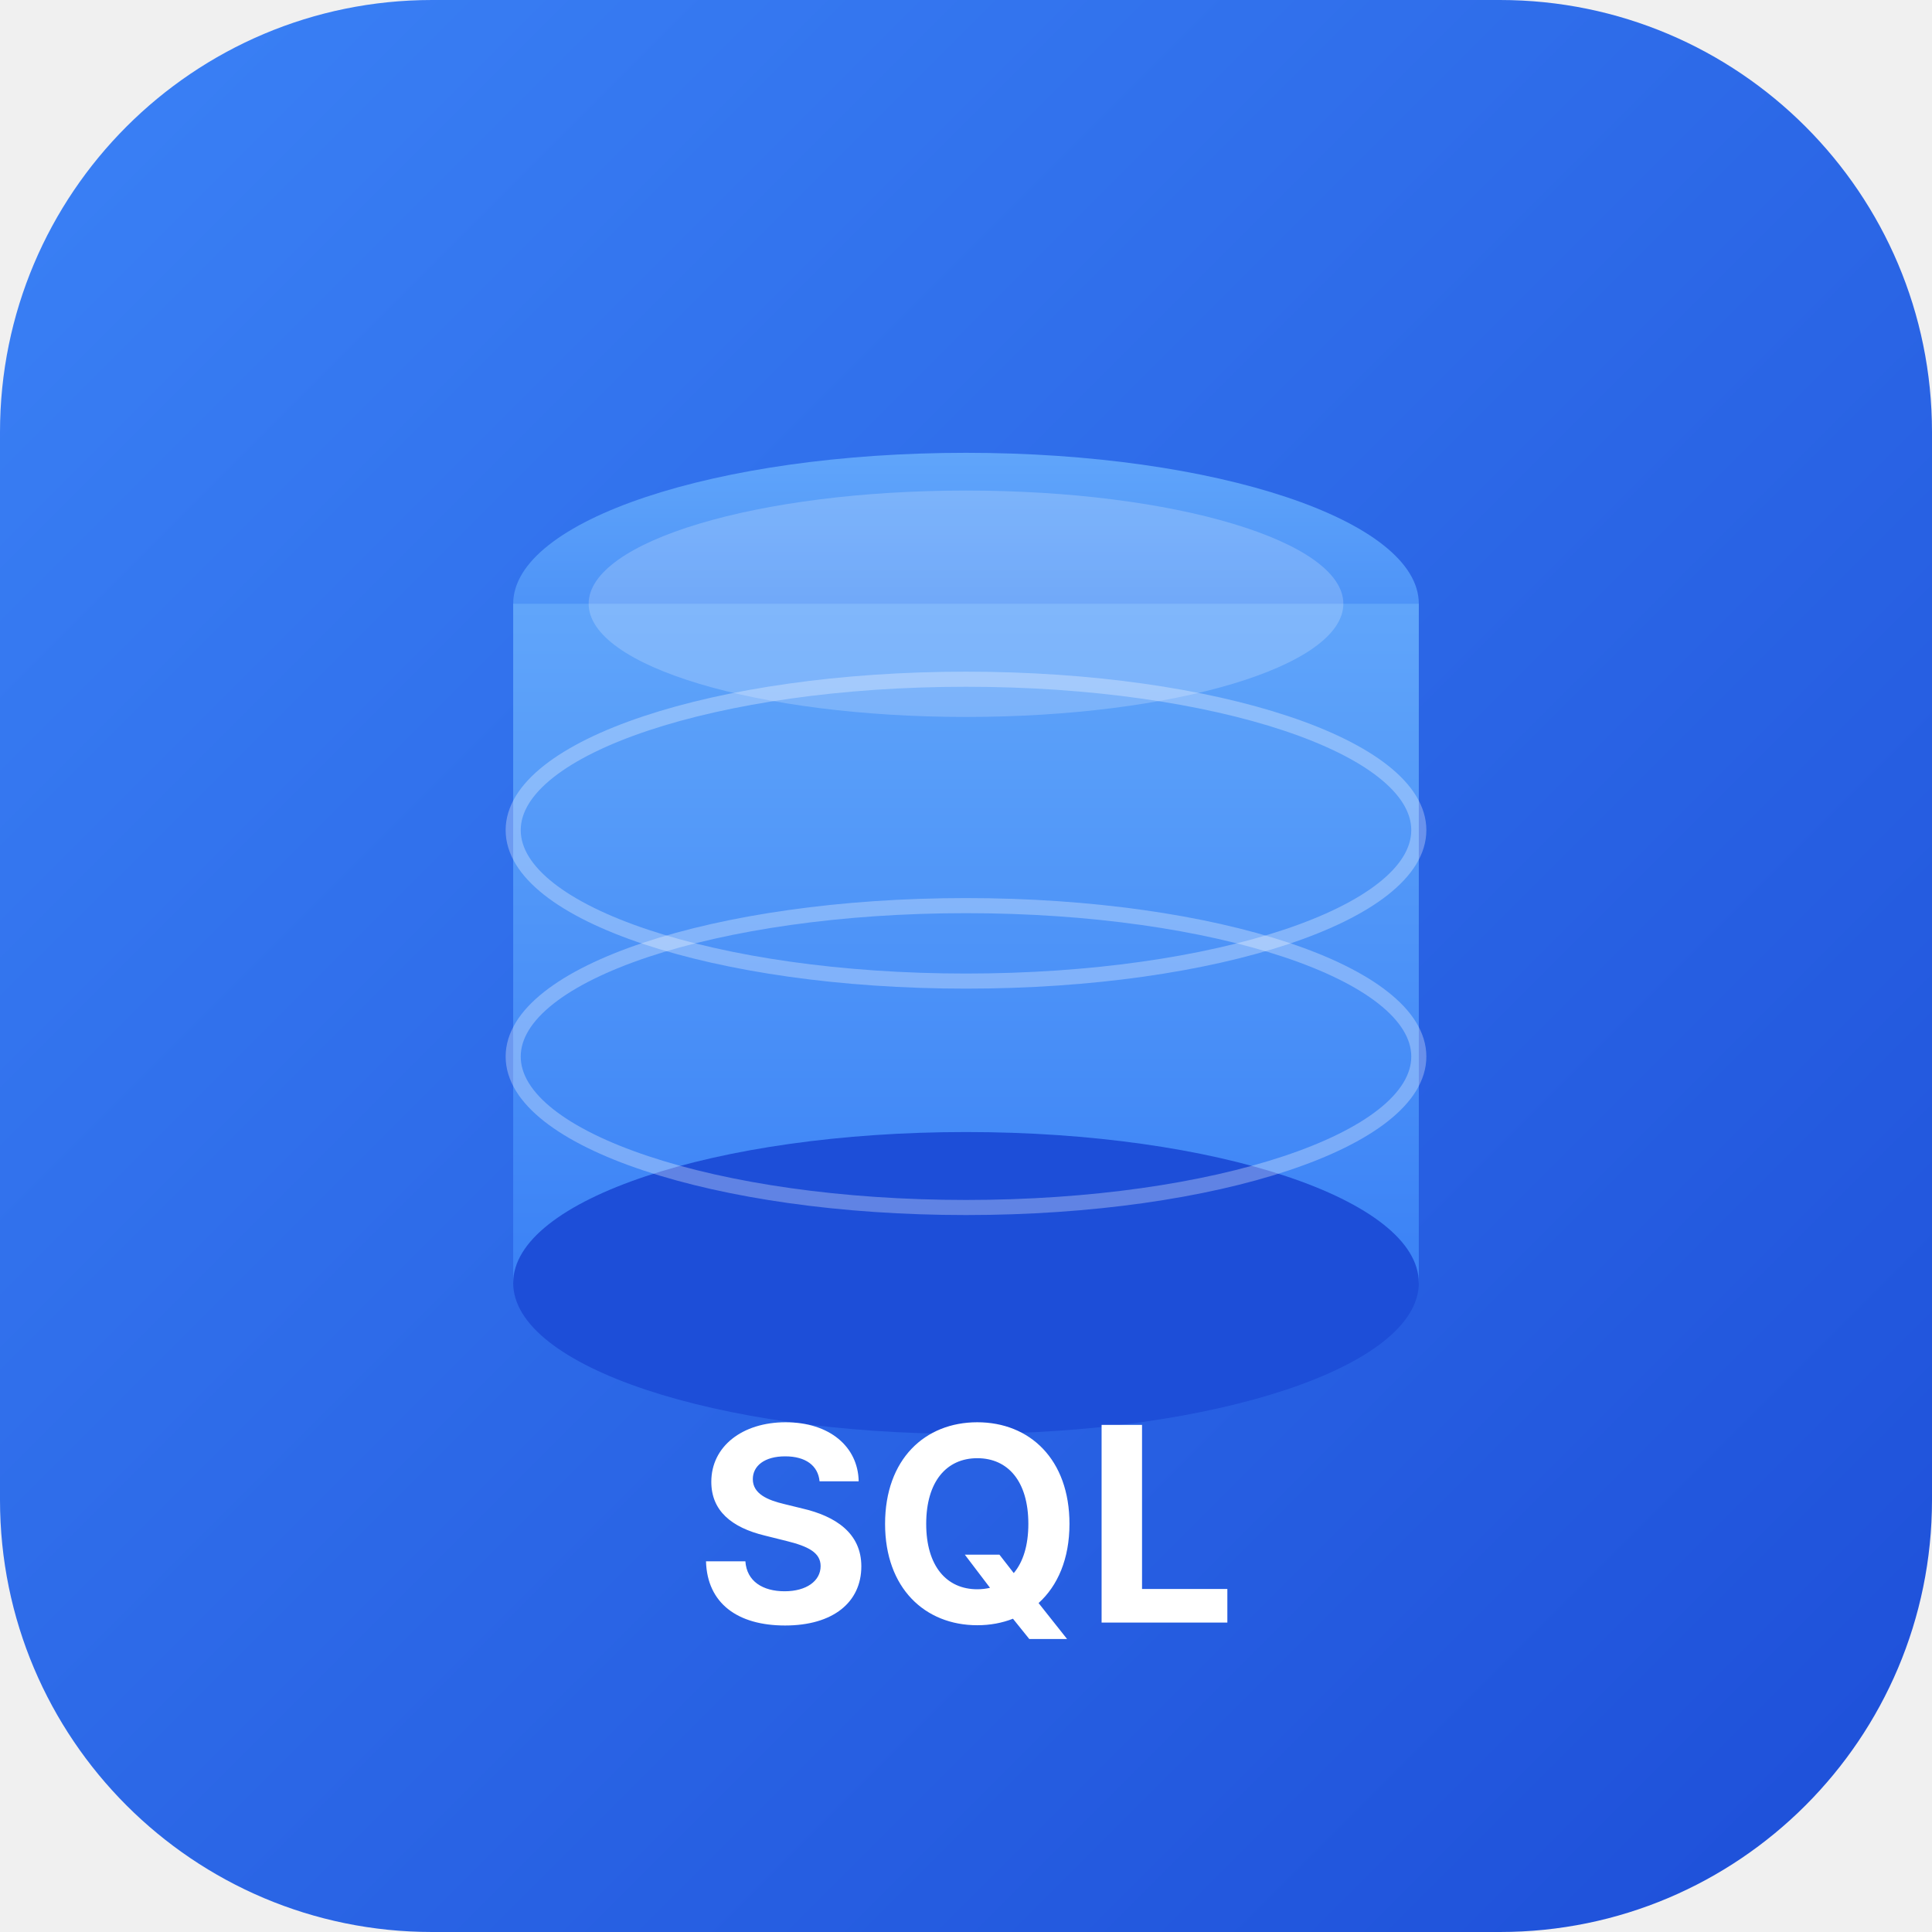
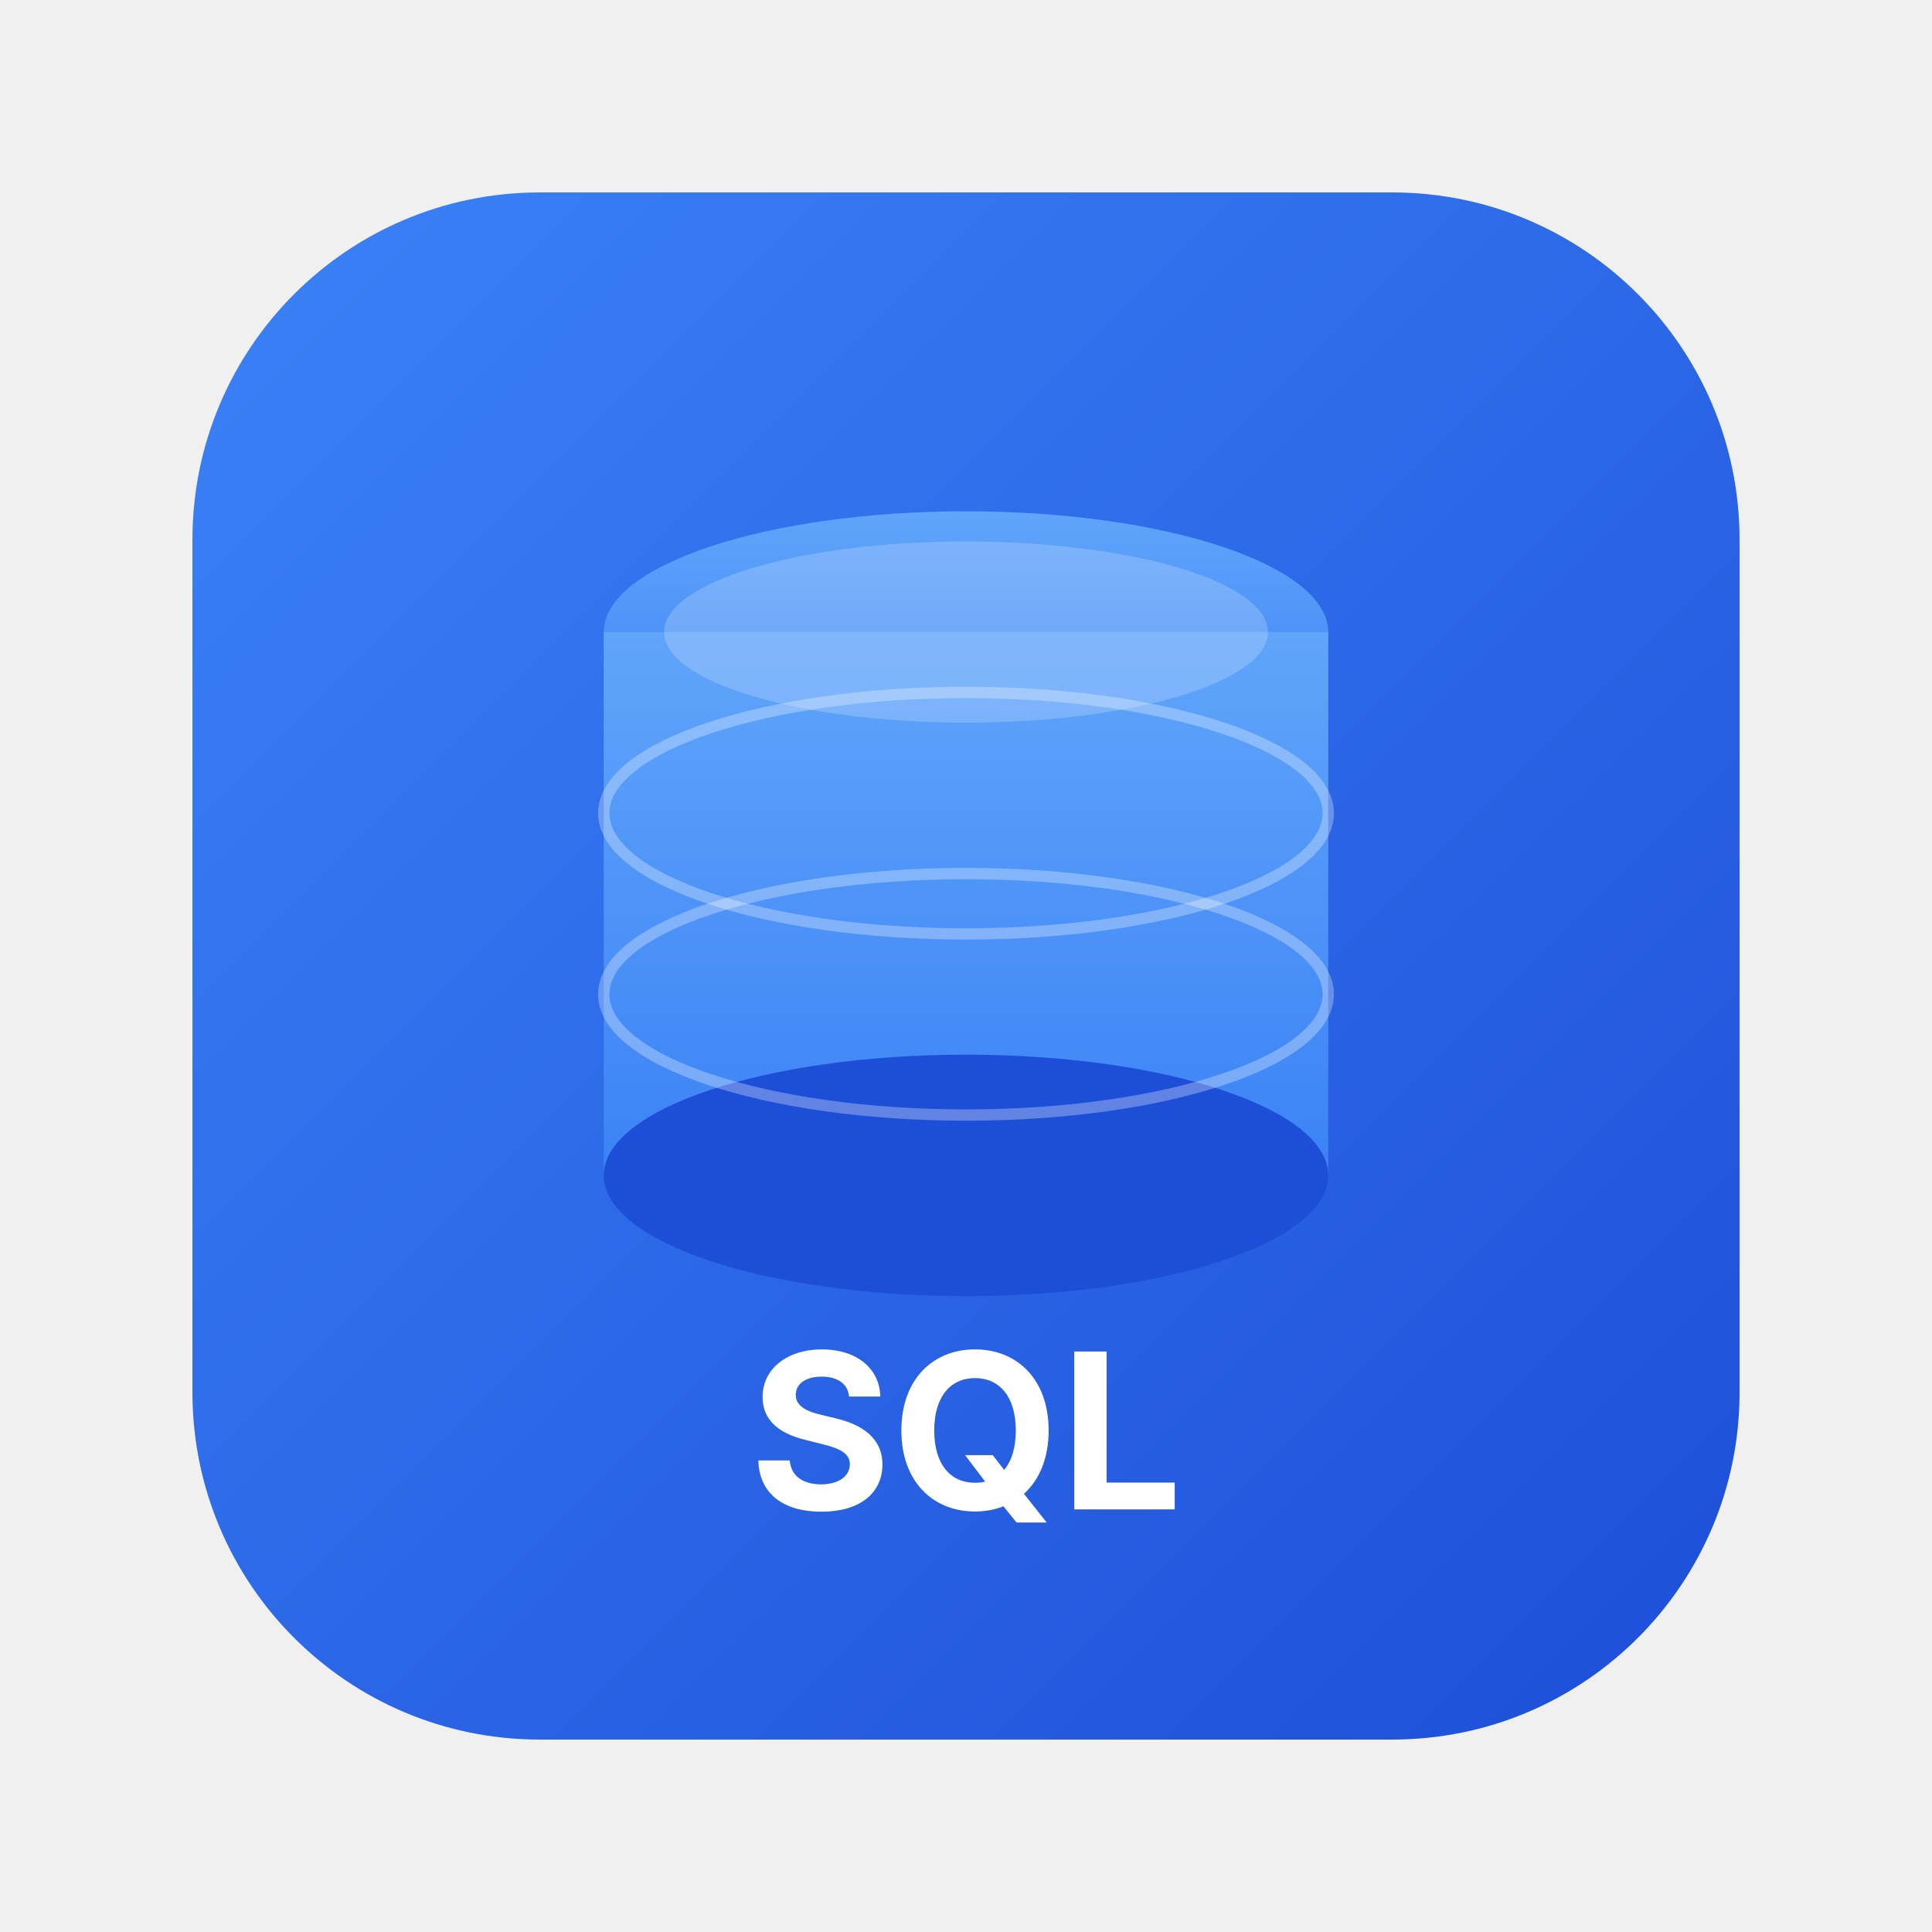
<svg xmlns="http://www.w3.org/2000/svg" viewBox="0 0 1024 1024">
  <defs>
    <linearGradient id="bg" x1="0%" y1="0%" x2="100%" y2="100%">
      <stop offset="0%" style="stop-color:#3B82F6" />
      <stop offset="100%" style="stop-color:#1D4ED8" />
    </linearGradient>
    <linearGradient id="accent" x1="0%" y1="0%" x2="0%" y2="100%">
      <stop offset="0%" style="stop-color:#60A5FA" />
      <stop offset="100%" style="stop-color:#3B82F6" />
    </linearGradient>
-     <clipPath id="squircle">
-       <path d="M512 0C201.6 0 0 201.6 0 512s201.6 512 512 512 512-201.6 512-512S822.4 0 512 0z" transform="scale(0.95) translate(26, 26)" />
-     </clipPath>
  </defs>
-   <rect x="0" y="0" width="1024" height="1024" rx="229" ry="229" fill="url(#bg)" />
-   <ellipse cx="512" cy="320" rx="240" ry="80" fill="url(#accent)" />
-   <rect x="272" y="320" width="480" height="360" fill="url(#accent)" />
-   <ellipse cx="512" cy="680" rx="240" ry="80" fill="#1D4ED8" />
-   <ellipse cx="512" cy="440" rx="240" ry="80" fill="none" stroke="#ffffff" stroke-width="8" opacity="0.3" />
-   <ellipse cx="512" cy="560" rx="240" ry="80" fill="none" stroke="#ffffff" stroke-width="8" opacity="0.3" />
-   <text x="512" y="860" font-family="system-ui, -apple-system, SF Pro Display, sans-serif" font-size="144" font-weight="700" fill="#ffffff" text-anchor="middle">SQL</text>
-   <ellipse cx="512" cy="320" rx="200" ry="60" fill="#ffffff" opacity="0.2" />
+   <rect x="102" y="102" width="820" height="820" rx="184" ry="184" fill="url(#bg)" />
+   <ellipse cx="512" cy="335" rx="192" ry="64" fill="url(#accent)" />
+   <rect x="320" y="335" width="384" height="288" fill="url(#accent)" />
+   <ellipse cx="512" cy="623" rx="192" ry="64" fill="#1D4ED8" />
+   <ellipse cx="512" cy="431" rx="192" ry="64" fill="none" stroke="#ffffff" stroke-width="6" opacity="0.3" />
+   <ellipse cx="512" cy="527" rx="192" ry="64" fill="none" stroke="#ffffff" stroke-width="6" opacity="0.3" />
+   <text x="512" y="800" font-family="system-ui, -apple-system, SF Pro Display, sans-serif" font-size="115" font-weight="700" fill="#ffffff" text-anchor="middle">SQL</text>
+   <ellipse cx="512" cy="335" rx="160" ry="48" fill="#ffffff" opacity="0.2" />
</svg>
